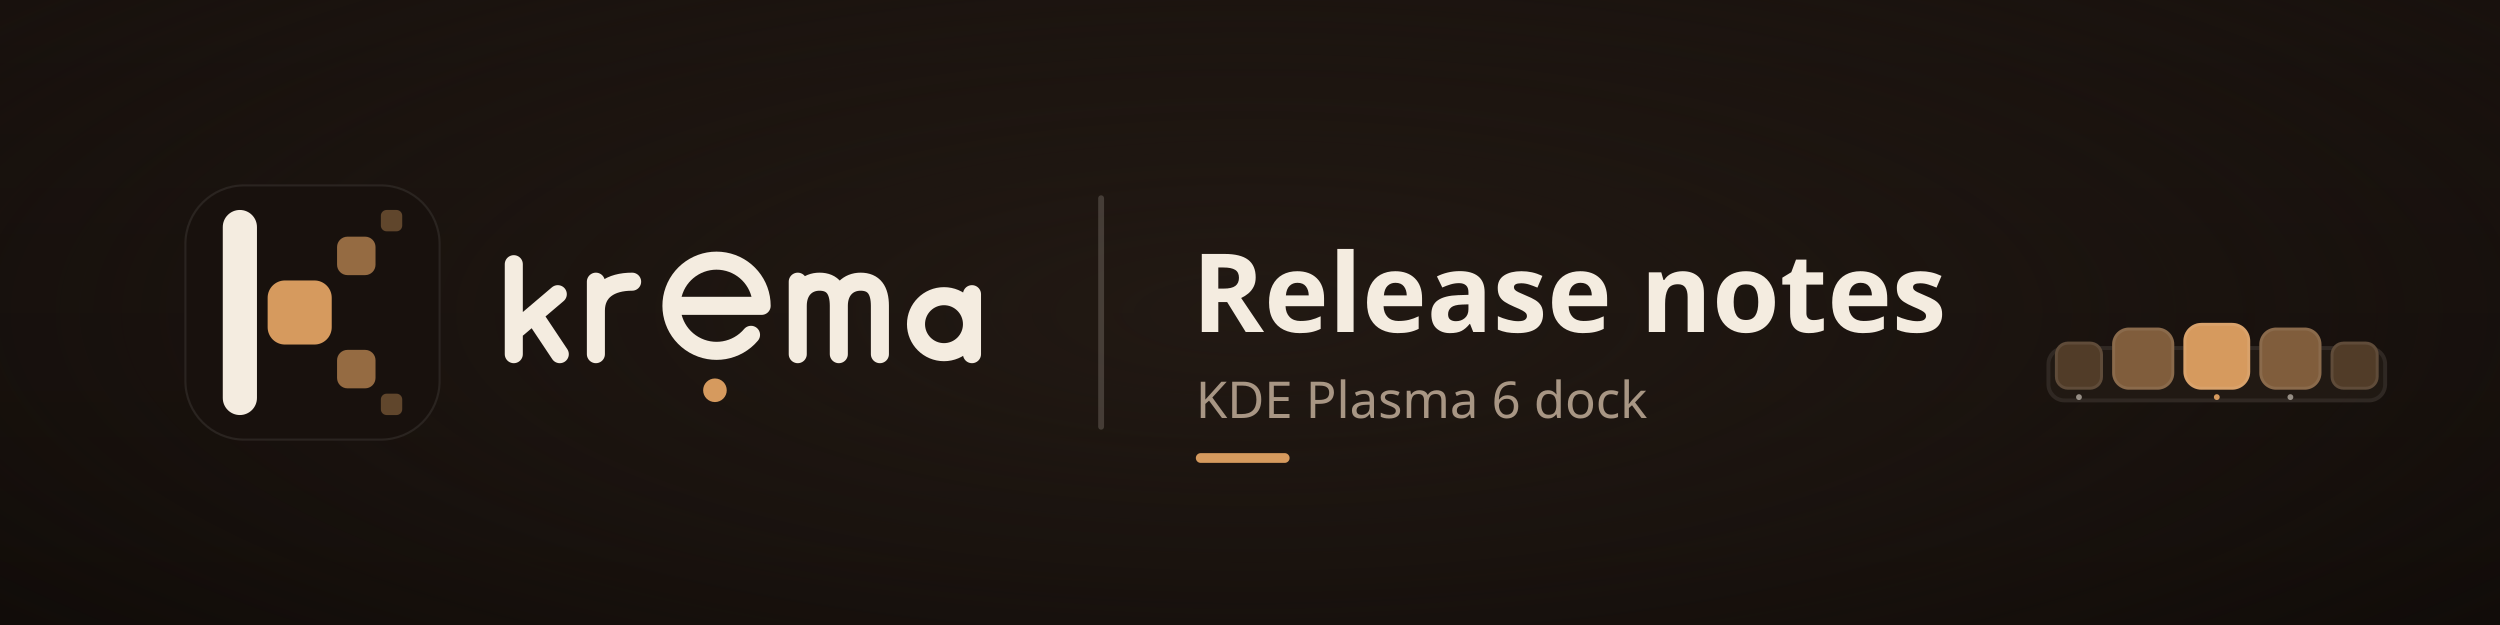
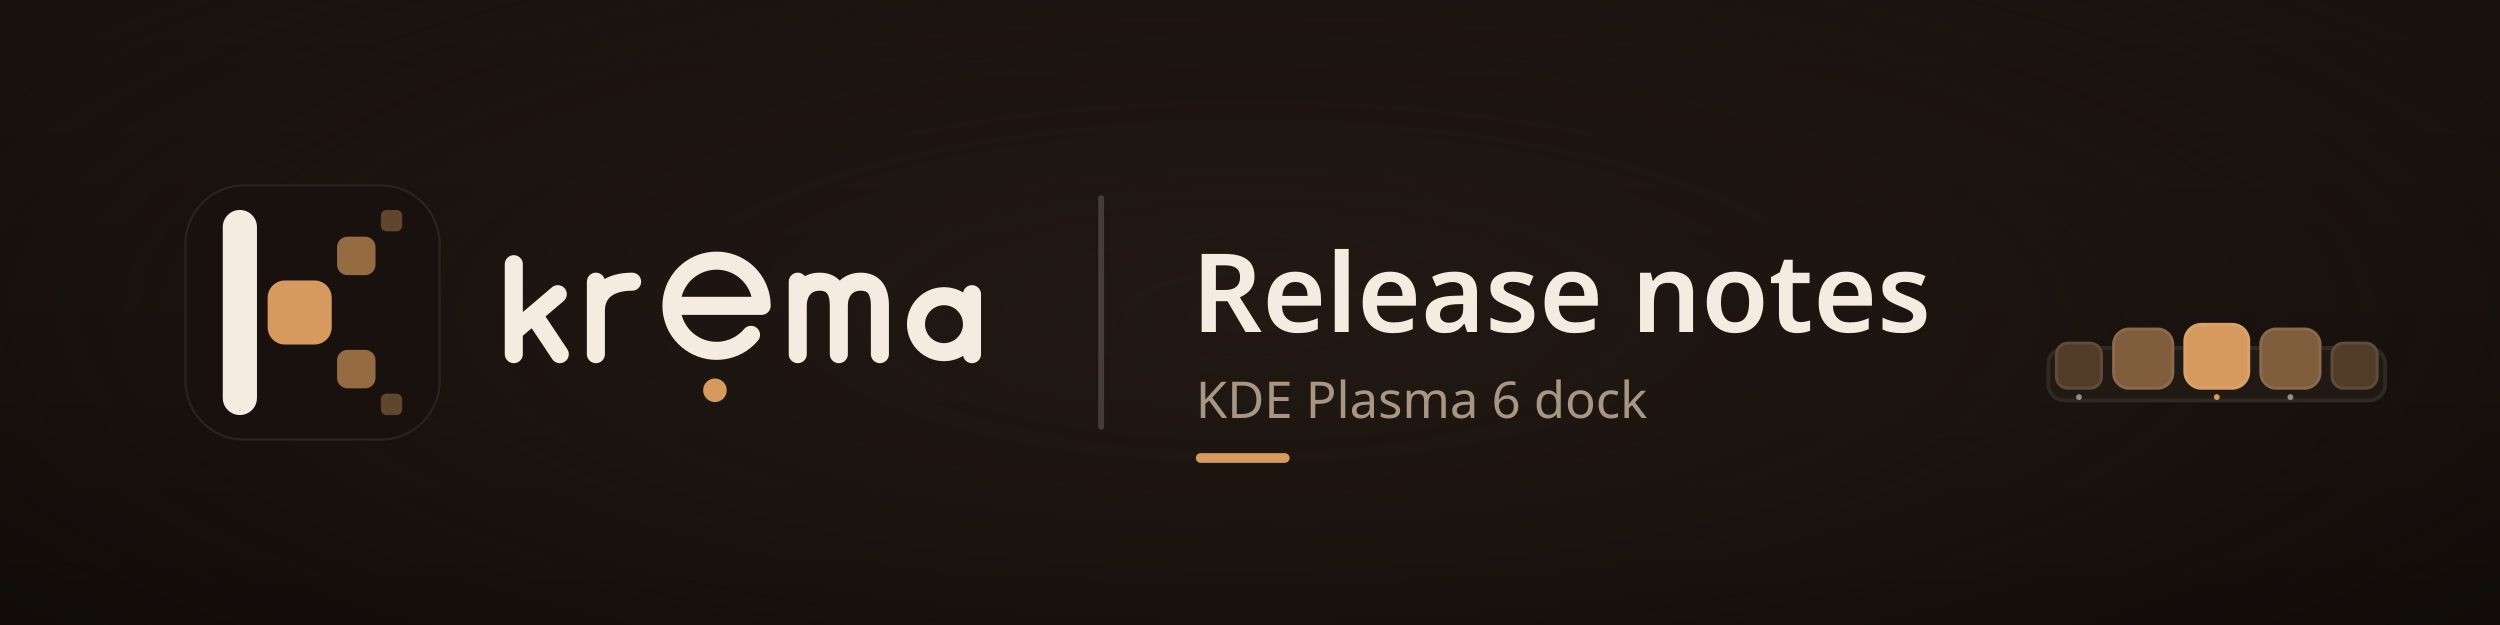
- <svg xmlns="http://www.w3.org/2000/svg" width="1280" height="320" viewBox="0 0 1280 320" role="img" aria-label="Krema — Release notes">
+ <svg xmlns="http://www.w3.org/2000/svg" role="img" aria-label="Krema — Release notes" width="1280" height="320">
  <defs>
-     <linearGradient id="bg" x1="0" y1="0" x2="0" y2="1">
-       <stop offset="0" stop-color="#18110D" />
-       <stop offset="1" stop-color="#110C09" />
+     <linearGradient id="bg" x1="0" y1="0" x2="0" y2="1" gradientUnits="userSpaceOnUse" gradientTransform="matrix(1280 0 0 320 0 0)">
+       <stop offset="0" stop-color="#18110d" />
+       <stop offset="1" stop-color="#110c09" />
    </linearGradient>
-     <radialGradient id="glow" cx="640" cy="160" r="1" gradientUnits="userSpaceOnUse" gradientTransform="translate(640,160) scale(800,260) translate(-640,-160)">
-       <stop offset="0" stop-color="#231A14" stop-opacity="0.9" />
-       <stop offset="1" stop-color="#231A14" stop-opacity="0" />
+     <radialGradient id="glow" cx="640" cy="160" r="1" fx="640" fy="160" gradientUnits="userSpaceOnUse" gradientTransform="matrix(800 0 0 260 -511360 -41440)">
+       <stop offset="0" stop-color="#231a14" stop-opacity="0.9" />
+       <stop offset="1" stop-color="#231a14" stop-opacity="0" />
    </radialGradient>
-     <radialGradient id="accentGlow">
-       <stop offset="0" stop-color="#D69A5E" stop-opacity="0.22" />
-       <stop offset="1" stop-color="#D69A5E" stop-opacity="0" />
-     </radialGradient>
+     <clipPath id="clipPath1">
+       <path fill="#000000" stroke="none" d="M 258.44 102.49 L 502.28 102.49 L 502.28 205.86 L 258.44 205.86 Z" />
+     </clipPath>
  </defs>
-   <rect width="1280" height="320" fill="url(#bg)" />
-   <rect width="1280" height="320" fill="url(#glow)" />
-   <g transform="translate(90,90) scale(0.54688)">
-     <rect x="8" y="8" width="240" height="240" rx="56" fill="#18110D" />
-     <rect x="9" y="9" width="238" height="238" rx="55" fill="none" stroke="#FFFFFF" stroke-opacity=".08" stroke-width="2" />
-     <rect x="44" y="32" width="32" height="192" rx="16" fill="#F4ECE0" />
-     <rect x="86" y="98" width="60" height="60" rx="16.2" fill="#D69A5E" />
-     <rect x="151" y="57" width="36" height="36" rx="9.72" fill="#D69A5E" opacity="0.66" />
-     <rect x="151" y="163" width="36" height="36" rx="9.72" fill="#D69A5E" opacity="0.66" />
-     <rect x="192" y="32" width="20" height="20" rx="5.4" fill="#D69A5E" opacity="0.38" />
-     <rect x="192" y="204" width="20" height="20" rx="5.4" fill="#D69A5E" opacity="0.38" />
+   <path fill="url(#bg)" stroke="none" d="M 0 0 L 1280 0 L 1280 320 L 0 320 Z" />
+   <path fill="url(#glow)" stroke="none" d="M 0 0 L 1280 0 L 1280 320 L 0 320 Z" />
+   <g transform="matrix(0.54688 0 0 0.54688 90 90)">
+     <path fill="#18110d" stroke="none" d="M 64 8 L 192 8 C 222.928 8 248 33.072 248 64 L 248 192 C 248 222.928 222.928 248 192 248 L 64 248 C 33.072 248 8 222.928 8 192 L 8 64 C 8 33.072 33.072 8 64 8 Z" />
+     <path fill="none" stroke="#ffffff" stroke-opacity="0.08" stroke-width="2" d="M 64 9 L 192 9 C 222.376 9 247 33.624 247 64 L 247 192 C 247 222.376 222.376 247 192 247 L 64 247 C 33.624 247 9 222.376 9 192 L 9 64 C 9 33.624 33.624 9 64 9 Z" />
+     <path fill="#f4ece0" stroke="none" d="M 60 32 L 60 32 C 68.837 32 76 39.163 76 48 L 76 208 C 76 216.837 68.837 224 60 224 L 60 224 C 51.163 224 44 216.837 44 208 L 44 48 C 44 39.163 51.163 32 60 32 Z" />
+     <path fill="#d69a5e" stroke="none" d="M 102.2 98 L 129.8 98 C 138.747 98 146 105.253 146 114.2 L 146 141.8 C 146 150.747 138.747 158 129.8 158 L 102.2 158 C 93.253 158 86 150.747 86 141.8 L 86 114.2 C 86 105.253 93.253 98 102.2 98 Z" />
+     <g opacity="0.66">
+       <path fill="#d69a5e" stroke="none" d="M 160.72 57 L 177.28 57 C 182.648 57 187 61.352 187 66.72 L 187 83.28 C 187 88.648 182.648 93 177.28 93 L 160.72 93 C 155.352 93 151 88.648 151 83.28 L 151 66.72 C 151 61.352 155.352 57 160.72 57 Z" />
+     </g>
+     <g opacity="0.66">
+       <path fill="#d69a5e" stroke="none" d="M 160.72 163 L 177.28 163 C 182.648 163 187 167.352 187 172.72 L 187 189.28 C 187 194.648 182.648 199 177.28 199 L 160.72 199 C 155.352 199 151 194.648 151 189.28 L 151 172.72 C 151 167.352 155.352 163 160.72 163 Z" />
+     </g>
+     <g opacity="0.38">
+       <path fill="#d69a5e" stroke="none" d="M 197.4 32 L 206.6 32 C 209.582 32 212 34.418 212 37.4 L 212 46.6 C 212 49.582 209.582 52 206.6 52 L 197.4 52 C 194.418 52 192 49.582 192 46.6 L 192 37.4 C 192 34.418 194.418 32 197.4 32 Z" />
+     </g>
+     <g opacity="0.38">
+       <path fill="#d69a5e" stroke="none" d="M 197.4 204 L 206.6 204 C 209.582 204 212 206.418 212 209.4 L 212 218.6 C 212 221.582 209.582 224 206.6 224 L 197.4 224 C 194.418 224 192 221.582 192 218.6 L 192 209.4 C 192 206.418 194.418 204 197.4 204 Z" />
+     </g>
  </g>
-   <svg x="258.44" y="102.49" width="243.84" height="103.37" viewBox="0 -10.9 342.98 145.4">
-     <g fill="none" stroke="#F4ECE0" stroke-linecap="round" stroke-linejoin="round">
-       <path transform="translate(6.5,28) scale(0.72)" d="M0,10 V100 M44,40 L4,74 M20,61 L46,100" stroke-width="18.06" />
-       <path transform="translate(65.62,13) scale(0.87)" d="M0,40 V100 M0,64 C0,48 12,40 30,40" stroke-width="14.94" />
-       <path transform="translate(117.72,-16) scale(1.16)" d="M2,70 H58 A28,28 0 1 0 51.4,88" stroke-width="11.21" />
-       <path transform="translate(211,13) scale(0.87)" d="M0,40 V100 M0,60 C0,47 8,40 18,40 C29,40 34,47 34,60 V100 M34,60 C34,47 42,40 52,40 C63,40 68,47 68,60 V100" stroke-width="14.94" />
-       <path transform="translate(296.16,28) scale(0.72)" d="M56,40 V100 M56,70 A28,28 0 1 1 0,70 A28,28 0 1 1 56,70" stroke-width="18.06" />
+   <g clip-path="url(#clipPath1)">
+     <g transform="matrix(0.7109354 0 0 0.7109354 258.4417 110.2392)">
+       <g>
+         <g transform="matrix(0.72 0 0 0.72 6.5 28)">
+           <path fill="none" stroke="#f4ece0" stroke-width="18.06" stroke-linecap="round" stroke-linejoin="round" d="M 0 10 L 0 100 M 44 40 L 4 74 M 20 61 L 46 100" />
+         </g>
+         <g transform="matrix(0.87 0 0 0.87 65.62 13)">
+           <path fill="none" stroke="#f4ece0" stroke-width="14.94" stroke-linecap="round" stroke-linejoin="round" d="M 0 40 L 0 100 M 0 64 C 0 48 12 40 30 40" />
+         </g>
+         <g transform="matrix(1.16 0 0 1.16 117.72 -16)">
+           <path fill="none" stroke="#f4ece0" stroke-width="11.21" stroke-linecap="round" stroke-linejoin="round" d="M 2 70 L 58 70 C 58.027 56.414 48.298 44.768 34.923 42.38 C 21.548 39.991 8.389 47.548 3.712 60.304 C -0.966 73.06 4.189 87.333 15.938 94.156 C 27.687 100.979 42.638 98.384 51.4 88" />
+         </g>
+         <g transform="matrix(0.87 0 0 0.87 211 13)">
+           <path fill="none" stroke="#f4ece0" stroke-width="14.94" stroke-linecap="round" stroke-linejoin="round" d="M 0 40 L 0 100 M 0 60 C 0 47 8 40 18 40 C 29 40 34 47 34 60 L 34 100 M 34 60 C 34 47 42 40 52 40 C 63 40 68 47 68 60 L 68 100" />
+         </g>
+         <g transform="matrix(0.72 0 0 0.72 296.16 28)">
+           <path fill="none" stroke="#f4ece0" stroke-width="18.06" stroke-linecap="round" stroke-linejoin="round" d="M 56 40 L 56 100 M 56 70 C 56 85.464 43.464 98 28 98 C 12.536 98 0 85.464 0 70 C -0 54.536 12.536 42 28 42 C 43.464 42 56 54.536 56 70" />
+         </g>
+       </g>
+       <path fill="#d69a5e" stroke="none" d="M 159.86 126 C 159.86 130.694 156.054 134.5 151.36 134.5 C 146.666 134.5 142.86 130.694 142.86 126 C 142.86 121.306 146.666 117.5 151.36 117.5 C 156.054 117.5 159.86 121.306 159.86 126 Z" />
    </g>
-     <circle cx="151.36" cy="126" r="8.5" fill="#D69A5E" />
-   </svg>
-   <rect x="562.27" y="100" width="3" height="120" rx="1.5" fill="#F4ECE0" fill-opacity="0.18" />
-   <text x="610.27" y="170" font-family="Noto Sans" font-size="56" font-weight="600" fill="#F4ECE0" text-anchor="start">Release notes</text>
-   <text x="612.27" y="214" font-family="Noto Sans" font-size="26" font-weight="400" fill="#A89684" text-anchor="start">KDE Plasma 6 dock</text>
-   <rect x="612.27" y="232" width="48" height="5" rx="2.5" fill="#D69A5E" />
-   <rect x="1047.8" y="177.2" width="174.4" height="28.8" rx="9.22" fill="#231A14" fill-opacity="0.85" />
-   <rect x="1048.8" y="178.2" width="172.4" height="26.8" rx="8.22" fill="none" stroke="#FFFFFF" stroke-opacity="0.07" stroke-width="2" />
-   <rect x="1052.12" y="174.91" width="24.61" height="24.61" rx="6.65" fill="#2B211A" />
-   <rect x="1052.12" y="174.91" width="24.61" height="24.61" rx="6.65" fill="#D69A5E" fill-opacity="0.22" />
-   <rect x="1052.87" y="175.66" width="23.11" height="23.11" rx="5.9" fill="none" stroke="#FFFFFF" stroke-opacity="0.08" stroke-width="1.5" />
-   <circle cx="1064.43" cy="203.32" r="1.5" fill="#F4ECE0" fill-opacity="0.55" />
-   <rect x="1081.42" y="167.72" width="31.8" height="31.8" rx="8.59" fill="#2B211A" />
-   <rect x="1081.42" y="167.72" width="31.8" height="31.8" rx="8.59" fill="#D69A5E" fill-opacity="0.5" />
-   <rect x="1082.17" y="168.47" width="30.3" height="30.3" rx="7.84" fill="none" stroke="#FFFFFF" stroke-opacity="0.08" stroke-width="1.5" />
-   <rect x="1117.9" y="165.32" width="34.2" height="34.2" rx="9.23" fill="#2B211A" />
-   <rect x="1117.9" y="165.32" width="34.2" height="34.2" rx="9.23" fill="#D69A5E" fill-opacity="1" />
-   <rect x="1118.65" y="166.07" width="32.7" height="32.7" rx="8.48" fill="none" stroke="#FFFFFF" stroke-opacity="0.08" stroke-width="1.5" />
-   <circle cx="1135" cy="203.32" r="1.5" fill="#D69A5E" />
-   <rect x="1156.78" y="167.72" width="31.8" height="31.8" rx="8.59" fill="#2B211A" />
-   <rect x="1156.78" y="167.72" width="31.8" height="31.8" rx="8.59" fill="#D69A5E" fill-opacity="0.5" />
-   <rect x="1157.53" y="168.47" width="30.3" height="30.3" rx="7.84" fill="none" stroke="#FFFFFF" stroke-opacity="0.08" stroke-width="1.5" />
-   <circle cx="1172.68" cy="203.32" r="1.5" fill="#F4ECE0" fill-opacity="0.55" />
-   <rect x="1193.26" y="174.91" width="24.61" height="24.61" rx="6.65" fill="#2B211A" />
-   <rect x="1193.26" y="174.91" width="24.61" height="24.61" rx="6.65" fill="#D69A5E" fill-opacity="0.22" />
-   <rect x="1194.01" y="175.66" width="23.11" height="23.11" rx="5.9" fill="none" stroke="#FFFFFF" stroke-opacity="0.08" stroke-width="1.5" />
+   </g>
+   <path fill="#f4ece0" fill-opacity="0.18" stroke="none" d="M 563.77 100 L 563.77 100 C 564.598 100 565.27 100.672 565.27 101.5 L 565.27 218.5 C 565.27 219.328 564.598 220 563.77 220 L 563.77 220 C 562.942 220 562.27 219.328 562.27 218.5 L 562.27 101.5 C 562.27 100.672 562.942 100 563.77 100 Z" />
+   <g>
+     <path fill="#f4ece0" stroke="none" d="M 627.07 130.016 Q 632.278 130.016 635.638 131.304 Q 638.998 132.592 640.65 135.14 Q 642.302 137.688 642.302 141.552 Q 642.302 144.464 641.266 146.536 Q 640.23 148.608 638.522 149.98 Q 636.814 151.352 634.798 152.248 L 645.998 170 L 637.71 170 L 628.47 154.208 L 622.534 154.208 L 622.534 170 L 615.254 170 L 615.254 130.016 Z M 626.846 135.84 L 622.534 135.84 L 622.534 148.496 L 627.014 148.496 Q 630.934 148.496 632.922 146.872 Q 634.91 145.248 634.91 141.888 Q 634.91 139.76 634.07 138.444 Q 633.23 137.128 631.438 136.484 Q 629.646 135.84 626.846 135.84 Z M 663.134 139.088 Q 667.222 139.088 670.19 140.712 Q 673.158 142.336 674.754 145.416 Q 676.35 148.496 676.35 152.864 L 676.35 156.504 L 656.358 156.504 Q 656.47 160.592 658.654 162.832 Q 660.838 165.072 664.87 165.072 Q 667.726 165.072 670.022 164.512 Q 672.318 163.952 674.726 162.888 L 674.726 168.488 Q 672.486 169.552 670.078 170.056 Q 667.67 170.56 664.254 170.56 Q 659.83 170.56 656.386 168.852 Q 652.942 167.144 651.01 163.672 Q 649.078 160.2 649.078 155.048 Q 649.078 149.84 650.842 146.284 Q 652.606 142.728 655.77 140.908 Q 658.934 139.088 663.134 139.088 Z M 663.246 144.352 Q 660.334 144.352 658.57 146.2 Q 656.806 148.048 656.526 151.52 L 669.462 151.52 Q 669.462 149.392 668.79 147.796 Q 668.118 146.2 666.746 145.276 Q 665.374 144.352 663.246 144.352 Z M 690.518 170 L 683.406 170 L 683.406 127.44 L 690.518 127.44 Z M 711.742 139.088 Q 715.83 139.088 718.798 140.712 Q 721.766 142.336 723.362 145.416 Q 724.958 148.496 724.958 152.864 L 724.958 156.504 L 704.966 156.504 Q 705.078 160.592 707.262 162.832 Q 709.446 165.072 713.478 165.072 Q 716.334 165.072 718.63 164.512 Q 720.926 163.952 723.334 162.888 L 723.334 168.488 Q 721.094 169.552 718.686 170.056 Q 716.278 170.56 712.862 170.56 Q 708.438 170.56 704.994 168.852 Q 701.55 167.144 699.618 163.672 Q 697.686 160.2 697.686 155.048 Q 697.686 149.84 699.45 146.284 Q 701.214 142.728 704.378 140.908 Q 707.542 139.088 711.742 139.088 Z M 711.854 144.352 Q 708.942 144.352 707.178 146.2 Q 705.414 148.048 705.134 151.52 L 718.07 151.52 Q 718.07 149.392 717.398 147.796 Q 716.726 146.2 715.354 145.276 Q 713.982 144.352 711.854 144.352 Z M 744.782 139.088 Q 750.438 139.088 753.322 141.692 Q 756.206 144.296 756.206 149.616 L 756.206 170 L 751.166 170 L 749.822 165.8 L 749.598 165.8 Q 748.31 167.424 746.938 168.488 Q 745.566 169.552 743.774 170.056 Q 741.982 170.56 739.462 170.56 Q 736.774 170.56 734.618 169.552 Q 732.462 168.544 731.23 166.472 Q 729.998 164.4 729.998 161.208 Q 729.998 156.56 733.498 154.124 Q 736.998 151.688 744.054 151.464 L 749.15 151.296 L 749.15 150.008 Q 749.15 146.928 747.75 145.668 Q 746.35 144.408 743.886 144.408 Q 741.702 144.408 739.546 145.108 Q 737.39 145.808 735.374 146.704 L 733.246 141.776 Q 735.486 140.544 738.454 139.816 Q 741.422 139.088 744.782 139.088 Z M 745.454 155.776 Q 740.862 156 739.07 157.316 Q 737.278 158.632 737.278 161.04 Q 737.278 163.168 738.566 164.204 Q 739.854 165.24 741.87 165.24 Q 744.95 165.24 747.05 163.448 Q 749.15 161.656 749.15 158.24 L 749.15 155.664 Z M 785.606 161.264 Q 785.606 164.176 784.206 166.248 Q 782.806 168.32 780.062 169.44 Q 777.318 170.56 773.23 170.56 Q 770.038 170.56 767.63 170.112 Q 765.222 169.664 763.15 168.712 L 763.15 162.664 Q 765.39 163.728 768.106 164.428 Q 770.822 165.128 773.118 165.128 Q 776.142 165.128 777.486 164.232 Q 778.83 163.336 778.83 161.824 Q 778.83 160.872 778.242 160.116 Q 777.654 159.36 776.114 158.576 Q 774.574 157.792 771.774 156.672 Q 768.974 155.552 767.042 154.404 Q 765.11 153.256 764.102 151.604 Q 763.094 149.952 763.094 147.488 Q 763.094 143.4 766.342 141.244 Q 769.59 139.088 774.91 139.088 Q 777.766 139.088 780.258 139.648 Q 782.75 140.208 785.158 141.328 L 783.03 146.368 Q 780.958 145.472 778.774 144.884 Q 776.59 144.296 774.742 144.296 Q 772.39 144.296 771.13 145.024 Q 769.87 145.752 769.87 147.04 Q 769.87 148.048 770.486 148.748 Q 771.102 149.448 772.67 150.176 Q 774.238 150.904 777.038 151.968 Q 779.782 153.032 781.714 154.208 Q 783.646 155.384 784.626 157.036 Q 785.606 158.688 785.606 161.264 Z M 804.87 139.088 Q 808.958 139.088 811.926 140.712 Q 814.894 142.336 816.49 145.416 Q 818.086 148.496 818.086 152.864 L 818.086 156.504 L 798.094 156.504 Q 798.206 160.592 800.39 162.832 Q 802.574 165.072 806.606 165.072 Q 809.462 165.072 811.758 164.512 Q 814.054 163.952 816.462 162.888 L 816.462 168.488 Q 814.222 169.552 811.814 170.056 Q 809.406 170.56 805.99 170.56 Q 801.566 170.56 798.122 168.852 Q 794.678 167.144 792.746 163.672 Q 790.814 160.2 790.814 155.048 Q 790.814 149.84 792.578 146.284 Q 794.342 142.728 797.506 140.908 Q 800.67 139.088 804.87 139.088 Z M 804.982 144.352 Q 802.07 144.352 800.306 146.2 Q 798.542 148.048 798.262 151.52 L 811.198 151.52 Q 811.198 149.392 810.526 147.796 Q 809.854 146.2 808.482 145.276 Q 807.11 144.352 804.982 144.352 Z M 855.998 139.088 Q 861.15 139.088 864.006 141.72 Q 866.862 144.352 866.862 150.232 L 866.862 170 L 859.806 170 L 859.806 151.688 Q 859.806 148.216 858.434 146.508 Q 857.062 144.8 854.206 144.8 Q 849.95 144.8 848.382 147.488 Q 846.814 150.176 846.814 155.216 L 846.814 170 L 839.702 170 L 839.702 139.648 L 845.19 139.648 L 846.198 143.736 L 846.534 143.736 Q 847.542 142.168 848.998 141.132 Q 850.454 140.096 852.218 139.592 Q 853.982 139.088 855.998 139.088 Z M 902.814 154.768 Q 902.814 158.52 901.806 161.46 Q 900.798 164.4 898.922 166.444 Q 897.046 168.488 894.33 169.524 Q 891.614 170.56 888.254 170.56 Q 885.118 170.56 882.486 169.524 Q 879.854 168.488 877.95 166.444 Q 876.046 164.4 874.954 161.46 Q 873.862 158.52 873.862 154.768 Q 873.862 149.672 875.626 146.2 Q 877.39 142.728 880.638 140.908 Q 883.886 139.088 888.422 139.088 Q 892.678 139.088 895.898 140.908 Q 899.118 142.728 900.966 146.2 Q 902.814 149.672 902.814 154.768 Z M 881.142 154.768 Q 881.142 157.904 881.898 160.228 Q 882.654 162.552 884.25 163.784 Q 885.846 165.016 888.366 165.016 Q 890.886 165.016 892.482 163.784 Q 894.078 162.552 894.806 160.228 Q 895.534 157.904 895.534 154.768 Q 895.534 151.52 894.778 149.28 Q 894.022 147.04 892.454 145.836 Q 890.886 144.632 888.31 144.632 Q 884.558 144.632 882.85 147.292 Q 881.142 149.952 881.142 154.768 Z M 921.91 164.904 Q 923.254 164.904 924.486 164.652 Q 925.718 164.4 926.782 164.064 L 926.782 169.328 Q 925.662 169.832 923.87 170.196 Q 922.078 170.56 920.118 170.56 Q 917.542 170.56 915.442 169.692 Q 913.342 168.824 912.082 166.696 Q 910.822 164.568 910.822 160.76 L 910.822 144.968 L 906.734 144.968 L 906.734 141.888 L 911.214 139.424 L 913.454 132.984 L 917.878 132.984 L 917.878 139.648 L 926.502 139.648 L 926.502 144.968 L 917.878 144.968 L 917.878 160.704 Q 917.878 162.832 918.998 163.868 Q 920.118 164.904 921.91 164.904 Z M 945.206 139.088 Q 949.294 139.088 952.262 140.712 Q 955.23 142.336 956.826 145.416 Q 958.422 148.496 958.422 152.864 L 958.422 156.504 L 938.43 156.504 Q 938.542 160.592 940.726 162.832 Q 942.91 165.072 946.942 165.072 Q 949.798 165.072 952.094 164.512 Q 954.39 163.952 956.798 162.888 L 956.798 168.488 Q 954.558 169.552 952.15 170.056 Q 949.742 170.56 946.326 170.56 Q 941.902 170.56 938.458 168.852 Q 935.014 167.144 933.082 163.672 Q 931.15 160.2 931.15 155.048 Q 931.15 149.84 932.914 146.284 Q 934.678 142.728 937.842 140.908 Q 941.006 139.088 945.206 139.088 Z M 945.318 144.352 Q 942.406 144.352 940.642 146.2 Q 938.878 148.048 938.598 151.52 L 951.534 151.52 Q 951.534 149.392 950.862 147.796 Q 950.19 146.2 948.818 145.276 Q 947.446 144.352 945.318 144.352 Z M 986.31 161.264 Q 986.31 164.176 984.91 166.248 Q 983.51 168.32 980.766 169.44 Q 978.022 170.56 973.934 170.56 Q 970.742 170.56 968.334 170.112 Q 965.926 169.664 963.854 168.712 L 963.854 162.664 Q 966.094 163.728 968.81 164.428 Q 971.526 165.128 973.822 165.128 Q 976.846 165.128 978.19 164.232 Q 979.534 163.336 979.534 161.824 Q 979.534 160.872 978.946 160.116 Q 978.358 159.36 976.818 158.576 Q 975.278 157.792 972.478 156.672 Q 969.678 155.552 967.746 154.404 Q 965.814 153.256 964.806 151.604 Q 963.798 149.952 963.798 147.488 Q 963.798 143.4 967.046 141.244 Q 970.294 139.088 975.614 139.088 Q 978.47 139.088 980.962 139.648 Q 983.454 140.208 985.862 141.328 L 983.734 146.368 Q 981.662 145.472 979.478 144.884 Q 977.294 144.296 975.446 144.296 Q 973.094 144.296 971.834 145.024 Q 970.574 145.752 970.574 147.04 Q 970.574 148.048 971.19 148.748 Q 971.806 149.448 973.374 150.176 Q 974.942 150.904 977.742 151.968 Q 980.486 153.032 982.418 154.208 Q 984.35 155.384 985.33 157.036 Q 986.31 158.688 986.31 161.264 Z" />
+   </g>
+   <g>
+     <path fill="#a89684" stroke="none" d="M 628.364 214 L 625.608 214 L 619.03 205.134 L 617.132 206.798 L 617.132 214 L 614.792 214 L 614.792 195.436 L 617.132 195.436 L 617.132 204.588 Q 617.912 203.704 618.718 202.82 Q 619.524 201.936 620.33 201.052 L 625.348 195.436 L 628.078 195.436 L 620.72 203.522 Z M 645.758 204.536 Q 645.758 207.656 644.601 209.762 Q 643.444 211.868 641.286 212.934 Q 639.128 214 636.06 214 L 630.886 214 L 630.886 195.436 L 636.606 195.436 Q 639.414 195.436 641.468 196.476 Q 643.522 197.516 644.64 199.531 Q 645.758 201.546 645.758 204.536 Z M 643.288 204.614 Q 643.288 202.144 642.469 200.558 Q 641.65 198.972 640.077 198.205 Q 638.504 197.438 636.268 197.438 L 633.226 197.438 L 633.226 211.998 L 635.748 211.998 Q 639.518 211.998 641.403 210.139 Q 643.288 208.28 643.288 204.614 Z M 660.24 214 L 649.866 214 L 649.866 195.436 L 660.24 195.436 L 660.24 197.49 L 652.206 197.49 L 652.206 203.288 L 659.772 203.288 L 659.772 205.316 L 652.206 205.316 L 652.206 211.946 L 660.24 211.946 Z M 675.996 195.436 Q 679.636 195.436 681.3 196.866 Q 682.964 198.296 682.964 200.896 Q 682.964 202.04 682.587 203.093 Q 682.21 204.146 681.352 204.978 Q 680.494 205.81 679.064 206.291 Q 677.634 206.772 675.554 206.772 L 673.422 206.772 L 673.422 214 L 671.082 214 L 671.082 195.436 Z M 675.788 197.438 L 673.422 197.438 L 673.422 204.77 L 675.294 204.77 Q 677.062 204.77 678.232 204.393 Q 679.402 204.016 679.974 203.184 Q 680.546 202.352 680.546 201 Q 680.546 199.206 679.402 198.322 Q 678.258 197.438 675.788 197.438 Z M 688.788 214 L 686.5 214 L 686.5 194.24 L 688.788 194.24 Z M 698.486 199.83 Q 701.034 199.83 702.256 200.948 Q 703.478 202.066 703.478 204.51 L 703.478 214 L 701.814 214 L 701.372 212.024 L 701.268 212.024 Q 700.67 212.778 700.033 213.285 Q 699.396 213.792 698.577 214.026 Q 697.758 214.26 696.588 214.26 Q 695.34 214.26 694.339 213.818 Q 693.338 213.376 692.766 212.453 Q 692.194 211.53 692.194 210.126 Q 692.194 208.046 693.832 206.915 Q 695.47 205.784 698.876 205.68 L 701.242 205.602 L 701.242 204.77 Q 701.242 203.028 700.488 202.352 Q 699.734 201.676 698.356 201.676 Q 697.264 201.676 696.276 202.001 Q 695.288 202.326 694.43 202.742 L 693.728 201.026 Q 694.638 200.532 695.886 200.181 Q 697.134 199.83 698.486 199.83 Z M 699.162 207.266 Q 696.562 207.37 695.561 208.098 Q 694.56 208.826 694.56 210.152 Q 694.56 211.322 695.275 211.868 Q 695.99 212.414 697.108 212.414 Q 698.876 212.414 700.046 211.439 Q 701.216 210.464 701.216 208.436 L 701.216 207.188 Z M 716.868 210.152 Q 716.868 211.504 716.192 212.414 Q 715.516 213.324 714.268 213.792 Q 713.02 214.26 711.304 214.26 Q 709.848 214.26 708.795 214.026 Q 707.742 213.792 706.936 213.376 L 706.936 211.296 Q 707.768 211.712 708.951 212.063 Q 710.134 212.414 711.356 212.414 Q 713.098 212.414 713.878 211.855 Q 714.658 211.296 714.658 210.36 Q 714.658 209.84 714.372 209.424 Q 714.086 209.008 713.345 208.592 Q 712.604 208.176 711.226 207.656 Q 709.874 207.136 708.912 206.616 Q 707.95 206.096 707.43 205.368 Q 706.91 204.64 706.91 203.496 Q 706.91 201.728 708.353 200.766 Q 709.796 199.804 712.136 199.804 Q 713.41 199.804 714.515 200.051 Q 715.62 200.298 716.582 200.74 L 715.802 202.56 Q 714.918 202.196 713.956 201.936 Q 712.994 201.676 711.98 201.676 Q 710.576 201.676 709.835 202.131 Q 709.094 202.586 709.094 203.366 Q 709.094 203.938 709.432 204.341 Q 709.77 204.744 710.563 205.121 Q 711.356 205.498 712.682 206.018 Q 714.008 206.512 714.944 207.032 Q 715.88 207.552 716.374 208.293 Q 716.868 209.034 716.868 210.152 Z M 735.536 199.804 Q 737.902 199.804 739.072 201.013 Q 740.242 202.222 740.242 204.926 L 740.242 214 L 737.98 214 L 737.98 205.03 Q 737.98 203.392 737.291 202.56 Q 736.602 201.728 735.146 201.728 Q 733.118 201.728 732.247 202.898 Q 731.376 204.068 731.376 206.304 L 731.376 214 L 729.114 214 L 729.114 205.03 Q 729.114 203.938 728.802 203.197 Q 728.49 202.456 727.866 202.092 Q 727.242 201.728 726.254 201.728 Q 724.85 201.728 724.044 202.313 Q 723.238 202.898 722.887 204.016 Q 722.536 205.134 722.536 206.772 L 722.536 214 L 720.248 214 L 720.248 200.064 L 722.094 200.064 L 722.432 201.962 L 722.562 201.962 Q 723.004 201.234 723.641 200.753 Q 724.278 200.272 725.058 200.038 Q 725.838 199.804 726.67 199.804 Q 728.282 199.804 729.361 200.376 Q 730.44 200.948 730.934 202.144 L 731.064 202.144 Q 731.766 200.948 732.975 200.376 Q 734.184 199.804 735.536 199.804 Z M 749.836 199.83 Q 752.384 199.83 753.606 200.948 Q 754.828 202.066 754.828 204.51 L 754.828 214 L 753.164 214 L 752.722 212.024 L 752.618 212.024 Q 752.02 212.778 751.383 213.285 Q 750.746 213.792 749.927 214.026 Q 749.108 214.26 747.938 214.26 Q 746.69 214.26 745.689 213.818 Q 744.688 213.376 744.116 212.453 Q 743.544 211.53 743.544 210.126 Q 743.544 208.046 745.182 206.915 Q 746.82 205.784 750.226 205.68 L 752.592 205.602 L 752.592 204.77 Q 752.592 203.028 751.838 202.352 Q 751.084 201.676 749.706 201.676 Q 748.614 201.676 747.626 202.001 Q 746.638 202.326 745.78 202.742 L 745.078 201.026 Q 745.988 200.532 747.236 200.181 Q 748.484 199.83 749.836 199.83 Z M 750.512 207.266 Q 747.912 207.37 746.911 208.098 Q 745.91 208.826 745.91 210.152 Q 745.91 211.322 746.625 211.868 Q 747.34 212.414 748.458 212.414 Q 750.226 212.414 751.396 211.439 Q 752.566 210.464 752.566 208.436 L 752.566 207.188 Z M 765.124 206.07 Q 765.124 204.458 765.345 202.898 Q 765.566 201.338 766.112 199.947 Q 766.658 198.556 767.62 197.477 Q 768.582 196.398 770.051 195.787 Q 771.52 195.176 773.626 195.176 Q 774.172 195.176 774.835 195.228 Q 775.498 195.28 775.914 195.41 L 775.914 197.36 Q 775.446 197.204 774.861 197.126 Q 774.276 197.048 773.678 197.048 Q 771.884 197.048 770.688 197.646 Q 769.492 198.244 768.803 199.284 Q 768.114 200.324 767.802 201.676 Q 767.49 203.028 767.412 204.562 L 767.568 204.562 Q 767.958 203.938 768.556 203.444 Q 769.154 202.95 769.999 202.664 Q 770.844 202.378 771.962 202.378 Q 773.574 202.378 774.783 203.041 Q 775.992 203.704 776.668 204.965 Q 777.344 206.226 777.344 208.02 Q 777.344 209.944 776.616 211.348 Q 775.888 212.752 774.575 213.506 Q 773.262 214.26 771.442 214.26 Q 770.116 214.26 768.972 213.766 Q 767.828 213.272 766.957 212.258 Q 766.086 211.244 765.605 209.697 Q 765.124 208.15 765.124 206.07 Z M 771.416 212.336 Q 773.054 212.336 774.068 211.283 Q 775.082 210.23 775.082 208.02 Q 775.082 206.252 774.185 205.212 Q 773.288 204.172 771.494 204.172 Q 770.272 204.172 769.362 204.679 Q 768.452 205.186 767.945 205.966 Q 767.438 206.746 767.438 207.578 Q 767.438 208.436 767.685 209.268 Q 767.932 210.1 768.439 210.802 Q 768.946 211.504 769.687 211.92 Q 770.428 212.336 771.416 212.336 Z M 792.476 214.26 Q 789.876 214.26 788.316 212.453 Q 786.756 210.646 786.756 207.058 Q 786.756 203.47 788.329 201.637 Q 789.902 199.804 792.502 199.804 Q 793.594 199.804 794.4 200.077 Q 795.206 200.35 795.804 200.818 Q 796.402 201.286 796.818 201.858 L 796.974 201.858 Q 796.948 201.52 796.883 200.857 Q 796.818 200.194 796.818 199.804 L 796.818 194.24 L 799.106 194.24 L 799.106 214 L 797.26 214 L 796.922 212.128 L 796.818 212.128 Q 796.402 212.726 795.804 213.207 Q 795.206 213.688 794.387 213.974 Q 793.568 214.26 792.476 214.26 Z M 792.84 212.362 Q 795.05 212.362 795.947 211.153 Q 796.844 209.944 796.844 207.5 L 796.844 207.084 Q 796.844 204.484 795.986 203.093 Q 795.128 201.702 792.814 201.702 Q 790.968 201.702 790.045 203.171 Q 789.122 204.64 789.122 207.11 Q 789.122 209.606 790.045 210.984 Q 790.968 212.362 792.84 212.362 Z M 815.642 207.006 Q 815.642 208.748 815.187 210.087 Q 814.732 211.426 813.887 212.362 Q 813.042 213.298 811.833 213.779 Q 810.624 214.26 809.142 214.26 Q 807.764 214.26 806.594 213.779 Q 805.424 213.298 804.566 212.362 Q 803.708 211.426 803.227 210.087 Q 802.746 208.748 802.746 207.006 Q 802.746 204.692 803.526 203.093 Q 804.306 201.494 805.762 200.649 Q 807.218 199.804 809.22 199.804 Q 811.118 199.804 812.561 200.649 Q 814.004 201.494 814.823 203.093 Q 815.642 204.692 815.642 207.006 Z M 805.112 207.006 Q 805.112 208.644 805.541 209.853 Q 805.97 211.062 806.88 211.712 Q 807.79 212.362 809.194 212.362 Q 810.598 212.362 811.508 211.712 Q 812.418 211.062 812.847 209.853 Q 813.276 208.644 813.276 207.006 Q 813.276 205.342 812.834 204.172 Q 812.392 203.002 811.495 202.365 Q 810.598 201.728 809.168 201.728 Q 807.036 201.728 806.074 203.132 Q 805.112 204.536 805.112 207.006 Z M 824.846 214.26 Q 823 214.26 821.557 213.506 Q 820.114 212.752 819.295 211.166 Q 818.476 209.58 818.476 207.11 Q 818.476 204.536 819.334 202.924 Q 820.192 201.312 821.661 200.558 Q 823.13 199.804 825.002 199.804 Q 826.068 199.804 827.056 200.025 Q 828.044 200.246 828.668 200.558 L 827.966 202.456 Q 827.342 202.222 826.51 202.014 Q 825.678 201.806 824.95 201.806 Q 823.546 201.806 822.636 202.404 Q 821.726 203.002 821.284 204.172 Q 820.842 205.342 820.842 207.084 Q 820.842 208.748 821.284 209.918 Q 821.726 211.088 822.61 211.686 Q 823.494 212.284 824.82 212.284 Q 825.964 212.284 826.835 212.05 Q 827.706 211.816 828.434 211.478 L 828.434 213.506 Q 827.732 213.87 826.887 214.065 Q 826.042 214.26 824.846 214.26 Z M 833.998 204.562 Q 833.998 204.978 833.959 205.654 Q 833.92 206.33 833.894 206.824 L 833.998 206.824 Q 834.154 206.616 834.466 206.226 Q 834.778 205.836 835.103 205.433 Q 835.428 205.03 835.662 204.77 L 840.108 200.064 L 842.786 200.064 L 837.144 206.018 L 843.176 214 L 840.42 214 L 835.584 207.5 L 833.998 208.878 L 833.998 214 L 831.736 214 L 831.736 194.24 L 833.998 194.24 Z" />
+   </g>
+   <path fill="#d69a5e" stroke="none" d="M 614.77 232 L 657.77 232 C 659.151 232 660.27 233.119 660.27 234.5 L 660.27 234.5 C 660.27 235.881 659.151 237 657.77 237 L 614.77 237 C 613.389 237 612.27 235.881 612.27 234.5 L 612.27 234.5 C 612.27 233.119 613.389 232 614.77 232 Z" />
+   <path fill="#231a14" fill-opacity="0.85" stroke="none" d="M 1057.02 177.2 L 1212.98 177.2 C 1218.072 177.2 1222.2 181.328 1222.2 186.42 L 1222.2 196.78 C 1222.2 201.872 1218.072 206 1212.98 206 L 1057.02 206 C 1051.928 206 1047.8 201.872 1047.8 196.78 L 1047.8 186.42 C 1047.8 181.328 1051.928 177.2 1057.02 177.2 Z" />
+   <path fill="none" stroke="#ffffff" stroke-opacity="0.07" stroke-width="2" d="M 1057.02 178.2 L 1212.98 178.2 C 1217.52 178.2 1221.2 181.88 1221.2 186.42 L 1221.2 196.78 C 1221.2 201.32 1217.52 205 1212.98 205 L 1057.02 205 C 1052.48 205 1048.8 201.32 1048.8 196.78 L 1048.8 186.42 C 1048.8 181.88 1052.48 178.2 1057.02 178.2 Z" />
+   <path fill="#2b211a" stroke="none" d="M 1058.77 174.91 L 1070.08 174.91 C 1071.844 174.91 1073.535 175.611 1074.782 176.858 C 1076.029 178.105 1076.73 179.796 1076.73 181.56 L 1076.73 192.87 C 1076.73 194.634 1076.029 196.325 1074.782 197.572 C 1073.535 198.819 1071.844 199.52 1070.08 199.52 L 1058.77 199.52 C 1057.006 199.52 1055.315 198.819 1054.068 197.572 C 1052.821 196.325 1052.12 194.634 1052.12 192.87 L 1052.12 181.56 C 1052.12 179.796 1052.821 178.105 1054.068 176.858 C 1055.315 175.611 1057.006 174.91 1058.77 174.91 Z" />
+   <path fill="#d69a5e" fill-opacity="0.22" stroke="none" d="M 1058.77 174.91 L 1070.08 174.91 C 1071.844 174.91 1073.535 175.611 1074.782 176.858 C 1076.029 178.105 1076.73 179.796 1076.73 181.56 L 1076.73 192.87 C 1076.73 194.634 1076.029 196.325 1074.782 197.572 C 1073.535 198.819 1071.844 199.52 1070.08 199.52 L 1058.77 199.52 C 1057.006 199.52 1055.315 198.819 1054.068 197.572 C 1052.821 196.325 1052.12 194.634 1052.12 192.87 L 1052.12 181.56 C 1052.12 179.796 1052.821 178.105 1054.068 176.858 C 1055.315 175.611 1057.006 174.91 1058.77 174.91 Z" />
+   <path fill="none" stroke="#ffffff" stroke-opacity="0.08" stroke-width="1.5" d="M 1058.77 175.66 L 1070.08 175.66 C 1071.645 175.66 1073.145 176.282 1074.252 177.388 C 1075.358 178.495 1075.98 179.995 1075.98 181.56 L 1075.98 192.87 C 1075.98 194.435 1075.358 195.935 1074.252 197.042 C 1073.145 198.148 1071.645 198.77 1070.08 198.77 L 1058.77 198.77 C 1057.205 198.77 1055.705 198.148 1054.598 197.042 C 1053.492 195.935 1052.87 194.435 1052.87 192.87 L 1052.87 181.56 C 1052.87 179.995 1053.492 178.495 1054.598 177.388 C 1055.705 176.282 1057.205 175.66 1058.77 175.66 Z" />
+   <path fill="#f4ece0" fill-opacity="0.55" stroke="none" d="M 1065.93 203.32 C 1065.93 204.148 1065.258 204.82 1064.43 204.82 C 1063.602 204.82 1062.93 204.148 1062.93 203.32 C 1062.93 202.492 1063.602 201.82 1064.43 201.82 C 1065.258 201.82 1065.93 202.492 1065.93 203.32 Z" />
+   <path fill="#2b211a" stroke="none" d="M 1090.01 167.72 L 1104.63 167.72 C 1109.374 167.72 1113.22 171.566 1113.22 176.31 L 1113.22 190.93 C 1113.22 195.674 1109.374 199.52 1104.63 199.52 L 1090.01 199.52 C 1085.266 199.52 1081.42 195.674 1081.42 190.93 L 1081.42 176.31 C 1081.42 171.566 1085.266 167.72 1090.01 167.72 Z" />
+   <path fill="#d69a5e" fill-opacity="0.5" stroke="none" d="M 1090.01 167.72 L 1104.63 167.72 C 1109.374 167.72 1113.22 171.566 1113.22 176.31 L 1113.22 190.93 C 1113.22 195.674 1109.374 199.52 1104.63 199.52 L 1090.01 199.52 C 1085.266 199.52 1081.42 195.674 1081.42 190.93 L 1081.42 176.31 C 1081.42 171.566 1085.266 167.72 1090.01 167.72 Z" />
+   <path fill="none" stroke="#ffffff" stroke-opacity="0.08" stroke-width="1.5" d="M 1090.01 168.47 L 1104.63 168.47 C 1108.96 168.47 1112.47 171.98 1112.47 176.31 L 1112.47 190.93 C 1112.47 195.26 1108.96 198.77 1104.63 198.77 L 1090.01 198.77 C 1085.68 198.77 1082.17 195.26 1082.17 190.93 L 1082.17 176.31 C 1082.17 171.98 1085.68 168.47 1090.01 168.47 Z" />
+   <path fill="#2b211a" stroke="none" d="M 1127.13 165.32 L 1142.87 165.32 C 1147.967 165.32 1152.1 169.452 1152.1 174.55 L 1152.1 190.29 C 1152.1 195.388 1147.967 199.52 1142.87 199.52 L 1127.13 199.52 C 1122.033 199.52 1117.9 195.388 1117.9 190.29 L 1117.9 174.55 C 1117.9 169.452 1122.033 165.32 1127.13 165.32 Z" />
+   <path fill="#d69a5e" stroke="none" d="M 1127.13 165.32 L 1142.87 165.32 C 1147.967 165.32 1152.1 169.452 1152.1 174.55 L 1152.1 190.29 C 1152.1 195.388 1147.967 199.52 1142.87 199.52 L 1127.13 199.52 C 1122.033 199.52 1117.9 195.388 1117.9 190.29 L 1117.9 174.55 C 1117.9 169.452 1122.033 165.32 1127.13 165.32 Z" />
+   <path fill="none" stroke="#ffffff" stroke-opacity="0.08" stroke-width="1.5" d="M 1127.13 166.07 L 1142.87 166.07 C 1147.553 166.07 1151.35 169.867 1151.35 174.55 L 1151.35 190.29 C 1151.35 194.973 1147.553 198.77 1142.87 198.77 L 1127.13 198.77 C 1122.447 198.77 1118.65 194.973 1118.65 190.29 L 1118.65 174.55 C 1118.65 169.867 1122.447 166.07 1127.13 166.07 Z" />
+   <path fill="#d69a5e" stroke="none" d="M 1136.5 203.32 C 1136.5 204.148 1135.828 204.82 1135 204.82 C 1134.172 204.82 1133.5 204.148 1133.5 203.32 C 1133.5 202.492 1134.172 201.82 1135 201.82 C 1135.828 201.82 1136.5 202.492 1136.5 203.32 Z" />
+   <path fill="#2b211a" stroke="none" d="M 1165.37 167.72 L 1179.99 167.72 C 1184.734 167.72 1188.58 171.566 1188.58 176.31 L 1188.58 190.93 C 1188.58 195.674 1184.734 199.52 1179.99 199.52 L 1165.37 199.52 C 1160.626 199.52 1156.78 195.674 1156.78 190.93 L 1156.78 176.31 C 1156.78 171.566 1160.626 167.72 1165.37 167.72 Z" />
+   <path fill="#d69a5e" fill-opacity="0.5" stroke="none" d="M 1165.37 167.72 L 1179.99 167.72 C 1184.734 167.72 1188.58 171.566 1188.58 176.31 L 1188.58 190.93 C 1188.58 195.674 1184.734 199.52 1179.99 199.52 L 1165.37 199.52 C 1160.626 199.52 1156.78 195.674 1156.78 190.93 L 1156.78 176.31 C 1156.78 171.566 1160.626 167.72 1165.37 167.72 Z" />
+   <path fill="none" stroke="#ffffff" stroke-opacity="0.08" stroke-width="1.5" d="M 1165.37 168.47 L 1179.99 168.47 C 1184.32 168.47 1187.83 171.98 1187.83 176.31 L 1187.83 190.93 C 1187.83 195.26 1184.32 198.77 1179.99 198.77 L 1165.37 198.77 C 1161.04 198.77 1157.53 195.26 1157.53 190.93 L 1157.53 176.31 C 1157.53 171.98 1161.04 168.47 1165.37 168.47 Z" />
+   <path fill="#f4ece0" fill-opacity="0.55" stroke="none" d="M 1174.18 203.32 C 1174.18 204.148 1173.508 204.82 1172.68 204.82 C 1171.852 204.82 1171.18 204.148 1171.18 203.32 C 1171.18 202.492 1171.852 201.82 1172.68 201.82 C 1173.508 201.82 1174.18 202.492 1174.18 203.32 Z" />
+   <path fill="#2b211a" stroke="none" d="M 1199.91 174.91 L 1211.22 174.91 C 1212.984 174.91 1214.675 175.611 1215.922 176.858 C 1217.169 178.105 1217.87 179.796 1217.87 181.56 L 1217.87 192.87 C 1217.87 194.634 1217.169 196.325 1215.922 197.572 C 1214.675 198.819 1212.984 199.52 1211.22 199.52 L 1199.91 199.52 C 1198.146 199.52 1196.455 198.819 1195.208 197.572 C 1193.961 196.325 1193.26 194.634 1193.26 192.87 L 1193.26 181.56 C 1193.26 179.796 1193.961 178.105 1195.208 176.858 C 1196.455 175.611 1198.146 174.91 1199.91 174.91 Z" />
+   <path fill="#d69a5e" fill-opacity="0.22" stroke="none" d="M 1199.91 174.91 L 1211.22 174.91 C 1212.984 174.91 1214.675 175.611 1215.922 176.858 C 1217.169 178.105 1217.87 179.796 1217.87 181.56 L 1217.87 192.87 C 1217.87 194.634 1217.169 196.325 1215.922 197.572 C 1214.675 198.819 1212.984 199.52 1211.22 199.52 L 1199.91 199.52 C 1198.146 199.52 1196.455 198.819 1195.208 197.572 C 1193.961 196.325 1193.26 194.634 1193.26 192.87 L 1193.26 181.56 C 1193.26 179.796 1193.961 178.105 1195.208 176.858 C 1196.455 175.611 1198.146 174.91 1199.91 174.91 Z" />
+   <path fill="none" stroke="#ffffff" stroke-opacity="0.08" stroke-width="1.5" d="M 1199.91 175.66 L 1211.22 175.66 C 1212.785 175.66 1214.285 176.282 1215.392 177.388 C 1216.498 178.495 1217.12 179.995 1217.12 181.56 L 1217.12 192.87 C 1217.12 194.435 1216.498 195.935 1215.392 197.042 C 1214.285 198.148 1212.785 198.77 1211.22 198.77 L 1199.91 198.77 C 1198.345 198.77 1196.845 198.148 1195.738 197.042 C 1194.632 195.935 1194.01 194.435 1194.01 192.87 L 1194.01 181.56 C 1194.01 179.995 1194.632 178.495 1195.738 177.388 C 1196.845 176.282 1198.345 175.66 1199.91 175.66 Z" />
</svg>
